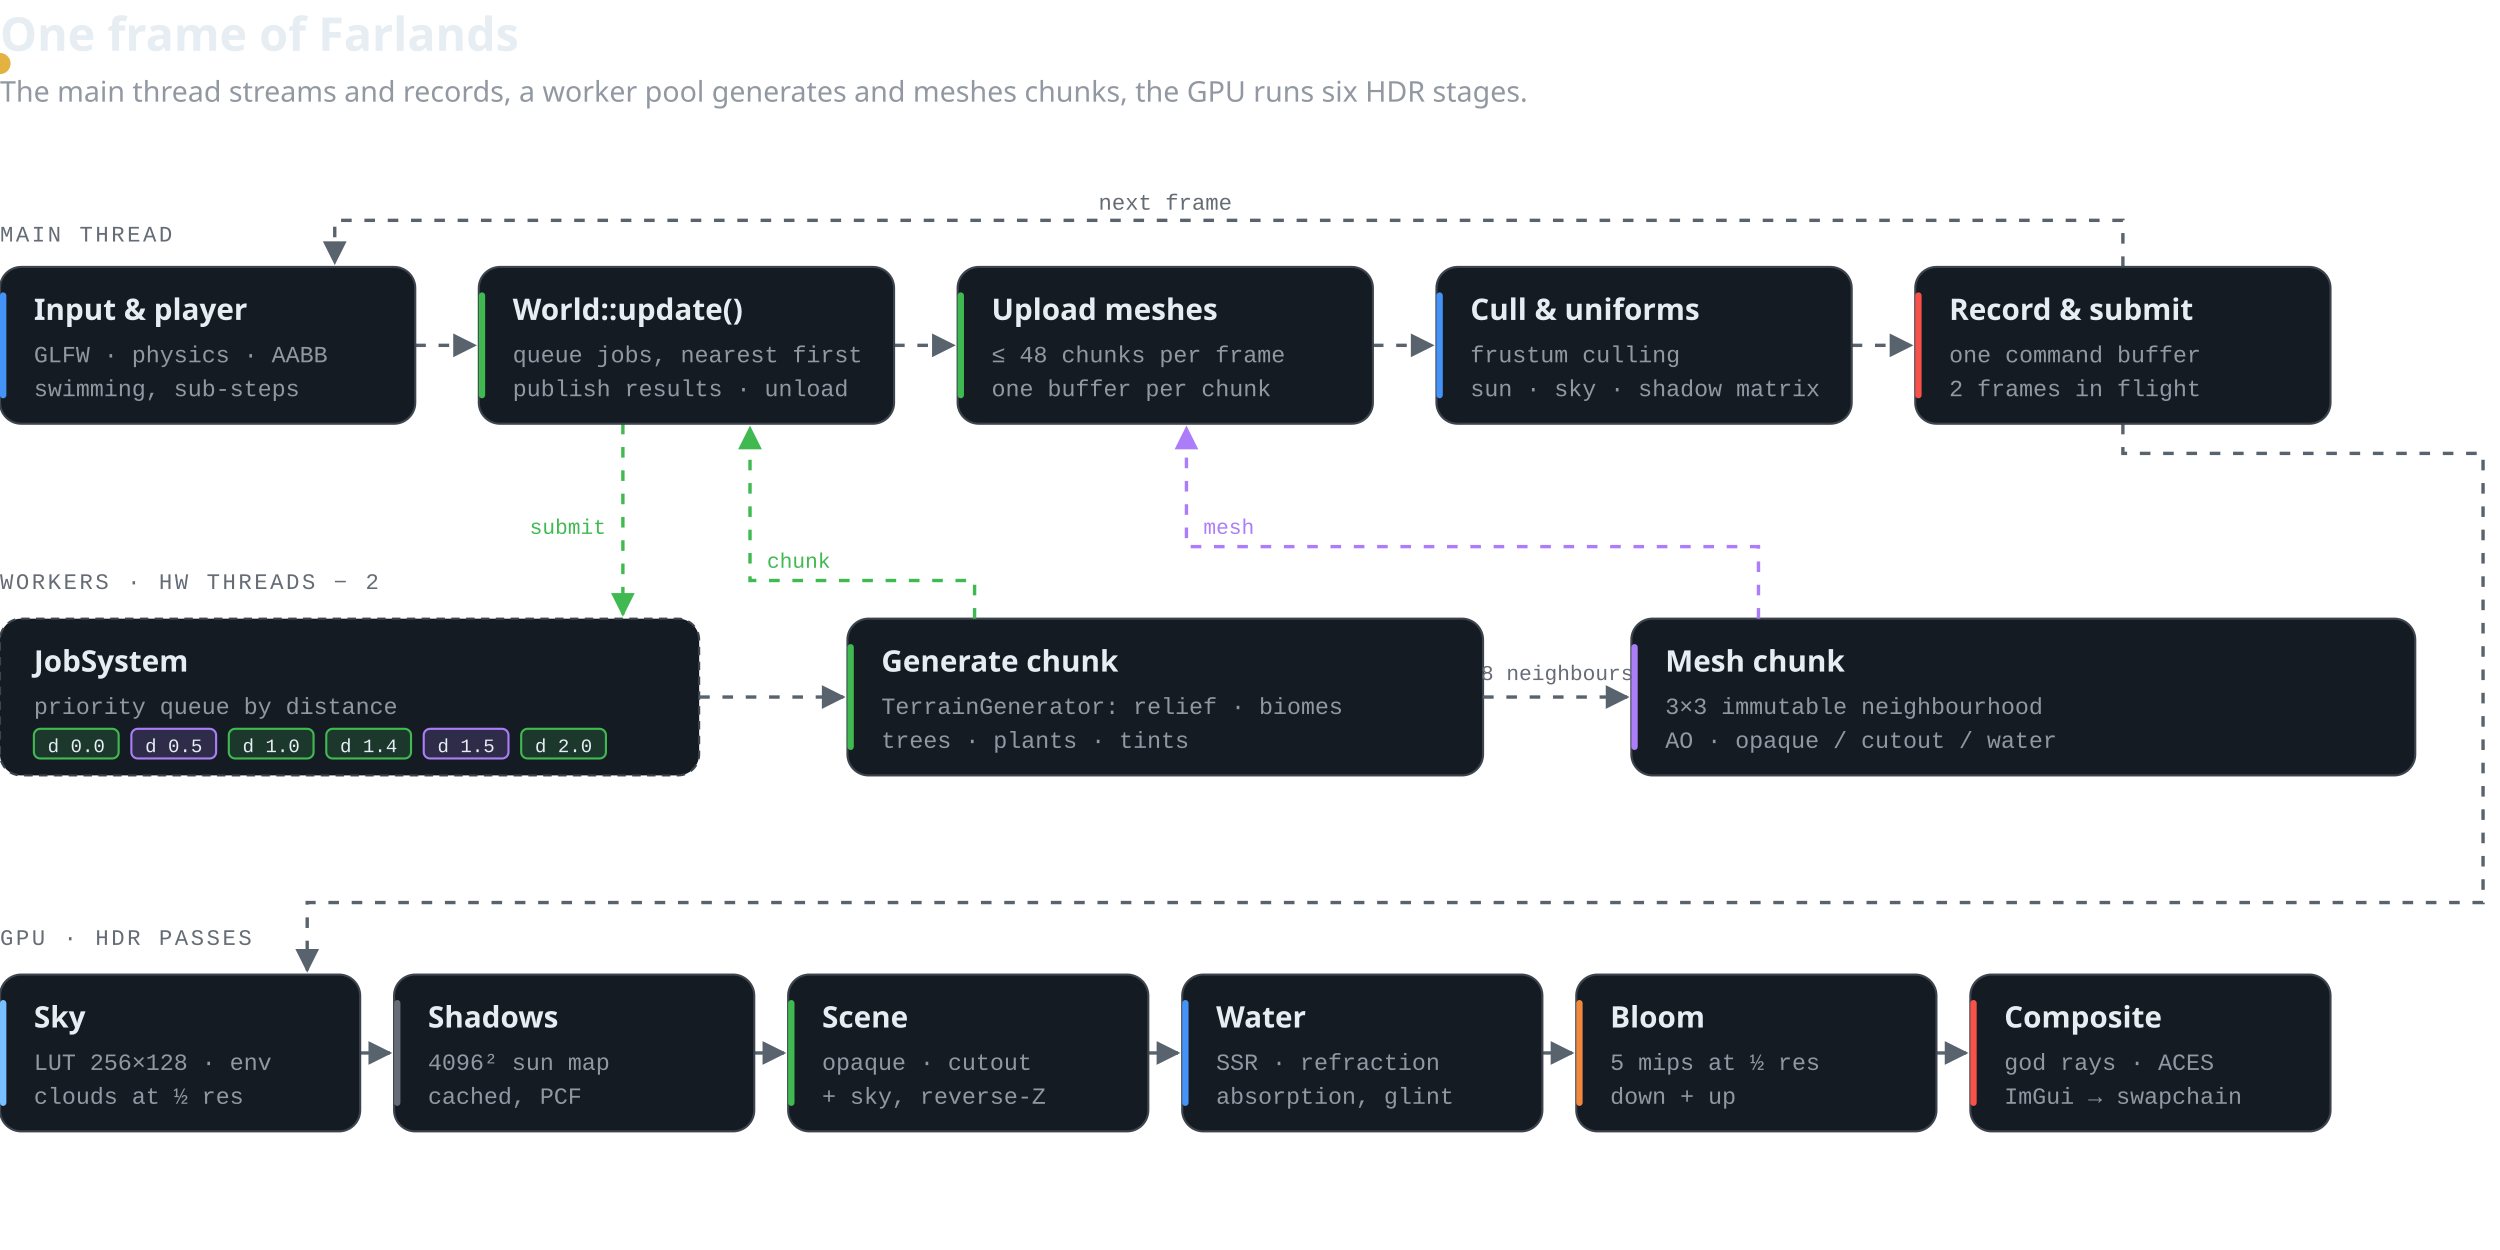
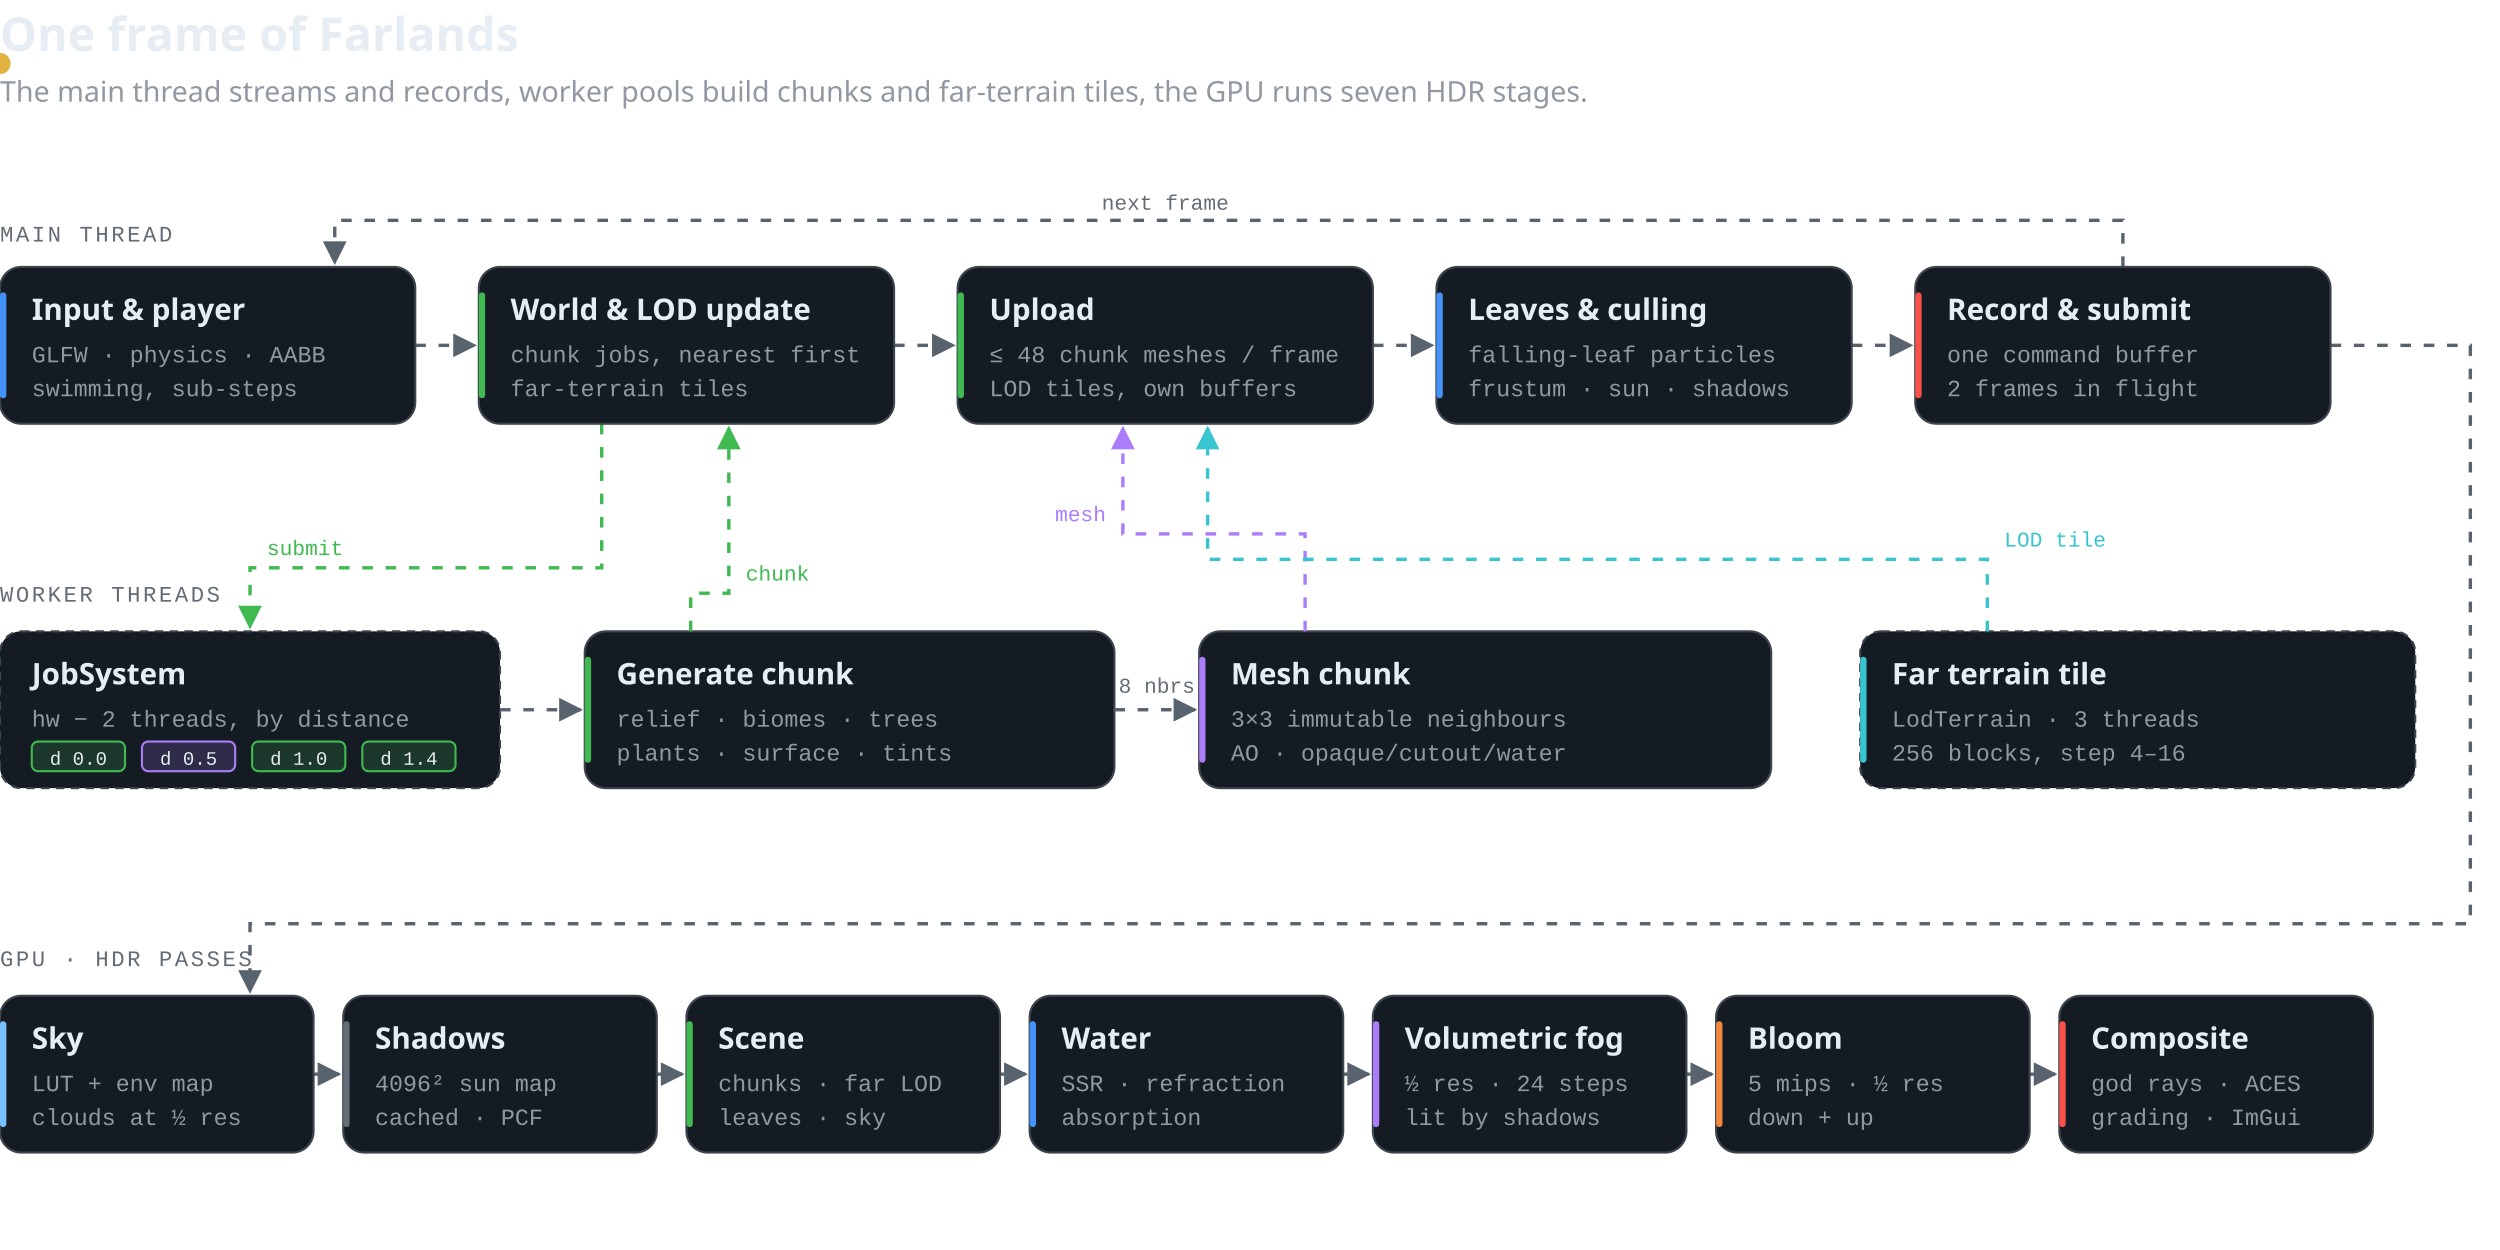
<svg xmlns="http://www.w3.org/2000/svg" viewBox="0 0 1180 590" width="1180" height="590" role="img" aria-labelledby="title desc">
  <style>
.sans{font-family:-apple-system,BlinkMacSystemFont,'Segoe UI','Noto Sans',Helvetica,Arial,sans-serif}
.mono{font-family:ui-monospace,SFMono-Regular,'SF Mono',Menlo,Consolas,'Liberation Mono',monospace}
.h1{font-size:22px;font-weight:700;fill:#e6edf3}
.sub{font-size:13.5px;fill:#9198a1}
.lbl{font-size:13px;fill:#e6edf3}
.small{font-size:11.5px;fill:#9198a1}
@media (prefers-reduced-motion: reduce){*{animation:none!important}}

.flow{stroke-dasharray:5 6;animation:dash 1s linear infinite}
@keyframes dash{from{stroke-dashoffset:22}to{stroke-dashoffset:0}}
.hl{animation:hl 5s ease-out infinite}
.hlw{animation:hl 2s ease-out infinite}
@keyframes hl{0%{stroke:#e3b341;stroke-width:2}16%,100%{stroke:#3d444d;stroke-width:1}}
.job{animation:job 3s linear infinite}
- @keyframes job{0%{transform:translateX(0);opacity:0}12%{opacity:1}85%{opacity:1}100%{transform:translateX(46px);opacity:0}}
+ @keyframes job{0%{transform:translateX(0);opacity:0}12%{opacity:1}85%{opacity:1}100%{transform:translateX(52px);opacity:0}}
</style>
  <defs>
    <marker id="ah0" viewBox="0 0 10 10" refX="9" refY="5" markerWidth="7" markerHeight="7" orient="auto-start-reverse">
      <path d="M0,0 L10,5 L0,10 z" fill="#59636e" />
    </marker>
    <marker id="ah1" viewBox="0 0 10 10" refX="9" refY="5" markerWidth="7" markerHeight="7" orient="auto-start-reverse">
      <path d="M0,0 L10,5 L0,10 z" fill="#3fb950" />
    </marker>
    <marker id="ah2" viewBox="0 0 10 10" refX="9" refY="5" markerWidth="7" markerHeight="7" orient="auto-start-reverse">
      <path d="M0,0 L10,5 L0,10 z" fill="#ab7df8" />
    </marker>
+     <marker id="ah3" viewBox="0 0 10 10" refX="9" refY="5" markerWidth="7" markerHeight="7" orient="auto-start-reverse">
+       <path d="M0,0 L10,5 L0,10 z" fill="#39c5cf" />
+     </marker>
  </defs>
  <text x="0" y="24" class="sans h1">One frame of Farlands</text>
-   <text x="0" y="48" class="sans sub">The main thread streams and records, a worker pool generates and meshes chunks, the GPU runs six HDR stages.</text>
+   <text x="0" y="48" class="sans sub">The main thread streams and records, worker pools build chunks and far-terrain tiles, the GPU runs seven HDR stages.</text>
  <g transform="translate(0 30)">
    <text x="0" y="84" class="mono" font-size="10.5" letter-spacing="1.2" fill="#656c76">MAIN THREAD</text>
    <path d="M1002.0,96 V74 H158.0 V94" fill="none" stroke="#59636e" stroke-width="1.6" class="flow" marker-end="url(#ah0)" />
-     <text x="550.0" y="69" text-anchor="middle" class="mono" font-size="10.5" fill="#656c76">next frame</text>
+     <text x="550.0" y="69" text-anchor="middle" class="mono" font-size="10" fill="#656c76">next frame</text>
    <path d="M196,133.0 H224" fill="none" stroke="#59636e" stroke-width="1.6" class="flow" marker-end="url(#ah0)" />
    <path d="M422,133.0 H450" fill="none" stroke="#59636e" stroke-width="1.6" class="flow" marker-end="url(#ah0)" />
    <path d="M648,133.0 H676" fill="none" stroke="#59636e" stroke-width="1.6" class="flow" marker-end="url(#ah0)" />
    <path d="M874,133.0 H902" fill="none" stroke="#59636e" stroke-width="1.6" class="flow" marker-end="url(#ah0)" />
-     <text x="0" y="248" class="mono" font-size="10.5" letter-spacing="1.2" fill="#656c76">WORKERS · HW THREADS − 2</text>
-     <rect x="0" y="262" width="330" height="74" rx="10" fill="#151b23" stroke="#3d444d" stroke-dasharray="4 3" />
-     <text x="16" y="287" class="sans" font-size="14" font-weight="700" fill="#e6edf3">JobSystem</text>
-     <text x="16" y="307" class="mono" font-size="11" fill="#9198a1">priority queue by distance</text>
-     <g class="job" style="animation-delay:0.0s">
-       <rect x="16" y="314" width="40" height="14" rx="3" fill="#3fb950" fill-opacity=".18" stroke="#3fb950" />
-       <text x="36" y="325" text-anchor="middle" class="mono" font-size="9" fill="#e6edf3">d 0.0</text>
+     <text x="0" y="254" class="mono" font-size="10.5" letter-spacing="1.2" fill="#656c76">WORKER THREADS</text>
+     <rect x="0" y="268" width="236" height="74" rx="10" fill="#151b23" stroke="#3d444d" stroke-dasharray="4 3" />
+     <text x="15" y="293" class="sans" font-size="14" font-weight="700" fill="#e6edf3">JobSystem</text>
+     <text x="15" y="313" class="mono" font-size="11" fill="#9198a1">hw − 2 threads, by distance</text>
+     <g class="job" style="animation-delay:0.00s">
+       <rect x="15" y="320" width="44" height="14" rx="3" fill="#3fb950" fill-opacity=".18" stroke="#3fb950" />
+       <text x="37" y="331" text-anchor="middle" class="mono" font-size="9" fill="#e6edf3">d 0.0</text>
    </g>
-     <g class="job" style="animation-delay:-0.5s">
-       <rect x="62" y="314" width="40" height="14" rx="3" fill="#ab7df8" fill-opacity=".18" stroke="#ab7df8" />
-       <text x="82" y="325" text-anchor="middle" class="mono" font-size="9" fill="#e6edf3">d 0.5</text>
+     <g class="job" style="animation-delay:-0.75s">
+       <rect x="67" y="320" width="44" height="14" rx="3" fill="#ab7df8" fill-opacity=".18" stroke="#ab7df8" />
+       <text x="89" y="331" text-anchor="middle" class="mono" font-size="9" fill="#e6edf3">d 0.5</text>
    </g>
-     <g class="job" style="animation-delay:-1.0s">
-       <rect x="108" y="314" width="40" height="14" rx="3" fill="#3fb950" fill-opacity=".18" stroke="#3fb950" />
-       <text x="128" y="325" text-anchor="middle" class="mono" font-size="9" fill="#e6edf3">d 1.0</text>
+     <g class="job" style="animation-delay:-1.50s">
+       <rect x="119" y="320" width="44" height="14" rx="3" fill="#3fb950" fill-opacity=".18" stroke="#3fb950" />
+       <text x="141" y="331" text-anchor="middle" class="mono" font-size="9" fill="#e6edf3">d 1.0</text>
    </g>
-     <g class="job" style="animation-delay:-1.5s">
-       <rect x="154" y="314" width="40" height="14" rx="3" fill="#3fb950" fill-opacity=".18" stroke="#3fb950" />
-       <text x="174" y="325" text-anchor="middle" class="mono" font-size="9" fill="#e6edf3">d 1.4</text>
+     <g class="job" style="animation-delay:-2.25s">
+       <rect x="171" y="320" width="44" height="14" rx="3" fill="#3fb950" fill-opacity=".18" stroke="#3fb950" />
+       <text x="193" y="331" text-anchor="middle" class="mono" font-size="9" fill="#e6edf3">d 1.4</text>
    </g>
-     <g class="job" style="animation-delay:-2.0s">
-       <rect x="200" y="314" width="40" height="14" rx="3" fill="#ab7df8" fill-opacity=".18" stroke="#ab7df8" />
-       <text x="220" y="325" text-anchor="middle" class="mono" font-size="9" fill="#e6edf3">d 1.5</text>
-     </g>
-     <g class="job" style="animation-delay:-2.5s">
-       <rect x="246" y="314" width="40" height="14" rx="3" fill="#3fb950" fill-opacity=".18" stroke="#3fb950" />
-       <text x="266" y="325" text-anchor="middle" class="mono" font-size="9" fill="#e6edf3">d 2.0</text>
-     </g>
-     <rect x="400" y="262" width="300" height="74" rx="10" fill="#151b23" stroke="#3d444d" class="hlw" style="animation-delay:0.60s" />
-     <rect x="400" y="274" width="3" height="50" rx="1.5" fill="#3fb950" />
-     <text x="416" y="287" class="sans" font-size="14" font-weight="700" fill="#e6edf3">Generate chunk</text>
-     <text x="416" y="307" class="mono" font-size="11" fill="#9198a1">TerrainGenerator: relief · biomes</text>
-     <text x="416" y="323" class="mono" font-size="11" fill="#9198a1">trees · plants · tints</text>
-     <rect x="770" y="262" width="370" height="74" rx="10" fill="#151b23" stroke="#3d444d" class="hlw" style="animation-delay:1.60s" />
-     <rect x="770" y="274" width="3" height="50" rx="1.5" fill="#ab7df8" />
-     <text x="786" y="287" class="sans" font-size="14" font-weight="700" fill="#e6edf3">Mesh chunk</text>
-     <text x="786" y="307" class="mono" font-size="11" fill="#9198a1">3×3 immutable neighbourhood</text>
-     <text x="786" y="323" class="mono" font-size="11" fill="#9198a1">AO · opaque / cutout / water</text>
-     <path d="M330,299.0 H398" fill="none" stroke="#59636e" stroke-width="1.6" class="flow" marker-end="url(#ah0)" />
-     <path d="M700,299.0 H768" fill="none" stroke="#59636e" stroke-width="1.6" class="flow" marker-end="url(#ah0)" />
-     <text x="735.0" y="291.0" text-anchor="middle" class="mono" font-size="10" fill="#656c76">8 neighbours</text>
-     <path d="M294.0,170 V260" fill="none" stroke="#3fb950" stroke-width="1.6" class="flow c" marker-end="url(#ah1)" />
-     <text x="286.0" y="222" text-anchor="end" class="mono" font-size="10" fill="#3fb950">submit</text>
-     <path d="M460,262 V244 H354.0 V172" fill="none" stroke="#3fb950" stroke-width="1.6" class="flow c" marker-end="url(#ah1)" />
-     <text x="362.0" y="238" class="mono" font-size="10" fill="#3fb950">chunk</text>
-     <path d="M830,262 V228 H560.0 V172" fill="none" stroke="#ab7df8" stroke-width="1.6" class="flow c" marker-end="url(#ah2)" />
-     <text x="568.0" y="222" class="mono" font-size="10" fill="#ab7df8">mesh</text>
-     <text x="0" y="416" class="mono" font-size="10.5" letter-spacing="1.2" fill="#656c76">GPU · HDR PASSES</text>
-     <path d="M1002.0,170 V184 H1172 V396 H145 V428" fill="none" stroke="#59636e" stroke-width="1.6" class="flow" marker-end="url(#ah0)" />
-     <path d="M170,467.0 H184" fill="none" stroke="#59636e" stroke-width="1.6" class="flow" marker-end="url(#ah0)" />
-     <path d="M356,467.0 H370" fill="none" stroke="#59636e" stroke-width="1.6" class="flow" marker-end="url(#ah0)" />
-     <path d="M542,467.0 H556" fill="none" stroke="#59636e" stroke-width="1.6" class="flow" marker-end="url(#ah0)" />
-     <path d="M728,467.0 H742" fill="none" stroke="#59636e" stroke-width="1.6" class="flow" marker-end="url(#ah0)" />
-     <path d="M914,467.0 H928" fill="none" stroke="#59636e" stroke-width="1.6" class="flow" marker-end="url(#ah0)" />
+     <rect x="276" y="268" width="250" height="74" rx="10" fill="#151b23" stroke="#3d444d" class="hlw" style="animation-delay:0.30s" />
+     <rect x="276" y="280" width="3" height="50" rx="1.5" fill="#3fb950" />
+     <text x="291" y="293" class="sans" font-size="14" font-weight="700" fill="#e6edf3">Generate chunk</text>
+     <text x="291" y="313" class="mono" font-size="11" fill="#9198a1">relief · biomes · trees</text>
+     <text x="291" y="329" class="mono" font-size="11" fill="#9198a1">plants · surface · tints</text>
+     <rect x="566" y="268" width="270" height="74" rx="10" fill="#151b23" stroke="#3d444d" class="hlw" style="animation-delay:1.30s" />
+     <rect x="566" y="280" width="3" height="50" rx="1.5" fill="#ab7df8" />
+     <text x="581" y="293" class="sans" font-size="14" font-weight="700" fill="#e6edf3">Mesh chunk</text>
+     <text x="581" y="313" class="mono" font-size="11" fill="#9198a1">3×3 immutable neighbours</text>
+     <text x="581" y="329" class="mono" font-size="11" fill="#9198a1">AO · opaque/cutout/water</text>
+     <rect x="878" y="268" width="262" height="74" rx="10" fill="#151b23" stroke="#3d444d" class="hlw" style="animation-delay:0.80s" stroke-dasharray="4 3" />
+     <rect x="878" y="280" width="3" height="50" rx="1.5" fill="#39c5cf" />
+     <text x="893" y="293" class="sans" font-size="14" font-weight="700" fill="#e6edf3">Far terrain tile</text>
+     <text x="893" y="313" class="mono" font-size="11" fill="#9198a1">LodTerrain · 3 threads</text>
+     <text x="893" y="329" class="mono" font-size="11" fill="#9198a1">256 blocks, step 4–16</text>
+     <path d="M236,305.0 H274" fill="none" stroke="#59636e" stroke-width="1.6" class="flow" marker-end="url(#ah0)" />
+     <path d="M526,305.0 H564" fill="none" stroke="#59636e" stroke-width="1.6" class="flow" marker-end="url(#ah0)" />
+     <text x="546.0" y="297.0" text-anchor="middle" class="mono" font-size="10" fill="#656c76">8 nbrs</text>
+     <path d="M284.0,170 V238 H118.0 V266" fill="none" stroke="#3fb950" stroke-width="1.6" class="flow c" marker-end="url(#ah1)" />
+     <text x="126.0" y="232" text-anchor="start" class="mono" font-size="10" fill="#3fb950">submit</text>
+     <path d="M326,268 V250 H344.0 V172" fill="none" stroke="#3fb950" stroke-width="1.6" class="flow c" marker-end="url(#ah1)" />
+     <text x="352.0" y="244" text-anchor="start" class="mono" font-size="10" fill="#3fb950">chunk</text>
+     <path d="M616,268 V222 H530.0 V172" fill="none" stroke="#ab7df8" stroke-width="1.6" class="flow c" marker-end="url(#ah2)" />
+     <text x="522.0" y="216" text-anchor="end" class="mono" font-size="10" fill="#ab7df8">mesh</text>
+     <path d="M938,268 V234 H570.0 V172" fill="none" stroke="#39c5cf" stroke-width="1.6" class="flow c" marker-end="url(#ah3)" />
+     <text x="946" y="228" text-anchor="start" class="mono" font-size="10" fill="#39c5cf">LOD tile</text>
+     <text x="0" y="426" class="mono" font-size="10.5" letter-spacing="1.2" fill="#656c76">GPU · HDR PASSES</text>
+     <path d="M1100,133.0 H1166 V406 H118 V438" fill="none" stroke="#59636e" stroke-width="1.6" class="flow" marker-end="url(#ah0)" />
+     <path d="M148,477.0 H160" fill="none" stroke="#59636e" stroke-width="1.6" class="flow" marker-end="url(#ah0)" />
+     <path d="M310,477.0 H322" fill="none" stroke="#59636e" stroke-width="1.6" class="flow" marker-end="url(#ah0)" />
+     <path d="M472,477.0 H484" fill="none" stroke="#59636e" stroke-width="1.6" class="flow" marker-end="url(#ah0)" />
+     <path d="M634,477.0 H646" fill="none" stroke="#59636e" stroke-width="1.6" class="flow" marker-end="url(#ah0)" />
+     <path d="M796,477.0 H808" fill="none" stroke="#59636e" stroke-width="1.6" class="flow" marker-end="url(#ah0)" />
+     <path d="M958,477.0 H970" fill="none" stroke="#59636e" stroke-width="1.6" class="flow" marker-end="url(#ah0)" />
    <circle r="5" fill="#e3b341">
      <animateMotion dur="5s" repeatCount="indefinite" path="M98.0,133.0 H1002.0 V74 H98.0 Z" />
    </circle>
    <circle r="4.5" fill="#79c0ff" opacity="0">
-       <animateMotion dur="5s" repeatCount="indefinite" path="M85.0,467.0 H1015.0" keyPoints="0;0;1;1" keyTimes="0;.42;.95;1" calcMode="linear" />
+       <animateMotion dur="5s" repeatCount="indefinite" path="M74.0,477.0 H1046.0" keyPoints="0;0;1;1" keyTimes="0;.42;.95;1" calcMode="linear" />
      <animate attributeName="opacity" dur="5s" repeatCount="indefinite" values="0;0;1;1;0" keyTimes="0;.41;.43;.94;1" />
    </circle>
    <rect x="0" y="96" width="196" height="74" rx="10" fill="#151b23" stroke="#3d444d" class="hl" style="animation-delay:-0.15s" />
    <rect x="0" y="108" width="3" height="50" rx="1.5" fill="#4493f8" />
-     <text x="16" y="121" class="sans" font-size="14" font-weight="700" fill="#e6edf3">Input &amp; player</text>
-     <text x="16" y="141" class="mono" font-size="11" fill="#9198a1">GLFW · physics · AABB</text>
-     <text x="16" y="157" class="mono" font-size="11" fill="#9198a1">swimming, sub-steps</text>
+     <text x="15" y="121" class="sans" font-size="14" font-weight="700" fill="#e6edf3">Input &amp; player</text>
+     <text x="15" y="141" class="mono" font-size="11" fill="#9198a1">GLFW · physics · AABB</text>
+     <text x="15" y="157" class="mono" font-size="11" fill="#9198a1">swimming, sub-steps</text>
    <rect x="226" y="96" width="196" height="74" rx="10" fill="#151b23" stroke="#3d444d" class="hl" style="animation-delay:0.44s" />
    <rect x="226" y="108" width="3" height="50" rx="1.5" fill="#3fb950" />
-     <text x="242" y="121" class="sans" font-size="14" font-weight="700" fill="#e6edf3">World::update()</text>
-     <text x="242" y="141" class="mono" font-size="11" fill="#9198a1">queue jobs, nearest first</text>
-     <text x="242" y="157" class="mono" font-size="11" fill="#9198a1">publish results · unload</text>
+     <text x="241" y="121" class="sans" font-size="14" font-weight="700" fill="#e6edf3">World &amp; LOD update</text>
+     <text x="241" y="141" class="mono" font-size="11" fill="#9198a1">chunk jobs, nearest first</text>
+     <text x="241" y="157" class="mono" font-size="11" fill="#9198a1">far-terrain tiles</text>
    <rect x="452" y="96" width="196" height="74" rx="10" fill="#151b23" stroke="#3d444d" class="hl" style="animation-delay:1.02s" />
    <rect x="452" y="108" width="3" height="50" rx="1.5" fill="#3fb950" />
-     <text x="468" y="121" class="sans" font-size="14" font-weight="700" fill="#e6edf3">Upload meshes</text>
-     <text x="468" y="141" class="mono" font-size="11" fill="#9198a1">≤ 48 chunks per frame</text>
-     <text x="468" y="157" class="mono" font-size="11" fill="#9198a1">one buffer per chunk</text>
+     <text x="467" y="121" class="sans" font-size="14" font-weight="700" fill="#e6edf3">Upload</text>
+     <text x="467" y="141" class="mono" font-size="11" fill="#9198a1">≤ 48 chunk meshes / frame</text>
+     <text x="467" y="157" class="mono" font-size="11" fill="#9198a1">LOD tiles, own buffers</text>
    <rect x="678" y="96" width="196" height="74" rx="10" fill="#151b23" stroke="#3d444d" class="hl" style="animation-delay:1.61s" />
    <rect x="678" y="108" width="3" height="50" rx="1.5" fill="#4493f8" />
-     <text x="694" y="121" class="sans" font-size="14" font-weight="700" fill="#e6edf3">Cull &amp; uniforms</text>
-     <text x="694" y="141" class="mono" font-size="11" fill="#9198a1">frustum culling</text>
-     <text x="694" y="157" class="mono" font-size="11" fill="#9198a1">sun · sky · shadow matrix</text>
+     <text x="693" y="121" class="sans" font-size="14" font-weight="700" fill="#e6edf3">Leaves &amp; culling</text>
+     <text x="693" y="141" class="mono" font-size="11" fill="#9198a1">falling-leaf particles</text>
+     <text x="693" y="157" class="mono" font-size="11" fill="#9198a1">frustum · sun · shadows</text>
    <rect x="904" y="96" width="196" height="74" rx="10" fill="#151b23" stroke="#3d444d" class="hl" style="animation-delay:2.20s" />
    <rect x="904" y="108" width="3" height="50" rx="1.5" fill="#f85149" />
-     <text x="920" y="121" class="sans" font-size="14" font-weight="700" fill="#e6edf3">Record &amp; submit</text>
-     <text x="920" y="141" class="mono" font-size="11" fill="#9198a1">one command buffer</text>
-     <text x="920" y="157" class="mono" font-size="11" fill="#9198a1">2 frames in flight</text>
-     <rect x="0" y="430" width="170" height="74" rx="10" fill="#151b23" stroke="#3d444d" class="hl" style="animation-delay:2.10s" />
-     <rect x="0" y="442" width="3" height="50" rx="1.5" fill="#79c0ff" />
-     <text x="16" y="455" class="sans" font-size="14" font-weight="700" fill="#e6edf3">Sky</text>
-     <text x="16" y="475" class="mono" font-size="11" fill="#9198a1">LUT 256×128 · env</text>
-     <text x="16" y="491" class="mono" font-size="11" fill="#9198a1">clouds at ½ res</text>
-     <rect x="186" y="430" width="170" height="74" rx="10" fill="#151b23" stroke="#3d444d" class="hl" style="animation-delay:2.63s" />
-     <rect x="186" y="442" width="3" height="50" rx="1.5" fill="#656c76" />
-     <text x="202" y="455" class="sans" font-size="14" font-weight="700" fill="#e6edf3">Shadows</text>
-     <text x="202" y="475" class="mono" font-size="11" fill="#9198a1">4096² sun map</text>
-     <text x="202" y="491" class="mono" font-size="11" fill="#9198a1">cached, PCF</text>
-     <rect x="372" y="430" width="170" height="74" rx="10" fill="#151b23" stroke="#3d444d" class="hl" style="animation-delay:3.16s" />
-     <rect x="372" y="442" width="3" height="50" rx="1.5" fill="#3fb950" />
-     <text x="388" y="455" class="sans" font-size="14" font-weight="700" fill="#e6edf3">Scene</text>
-     <text x="388" y="475" class="mono" font-size="11" fill="#9198a1">opaque · cutout</text>
-     <text x="388" y="491" class="mono" font-size="11" fill="#9198a1">+ sky, reverse-Z</text>
-     <rect x="558" y="430" width="170" height="74" rx="10" fill="#151b23" stroke="#3d444d" class="hl" style="animation-delay:3.69s" />
-     <rect x="558" y="442" width="3" height="50" rx="1.5" fill="#4493f8" />
-     <text x="574" y="455" class="sans" font-size="14" font-weight="700" fill="#e6edf3">Water</text>
-     <text x="574" y="475" class="mono" font-size="11" fill="#9198a1">SSR · refraction</text>
-     <text x="574" y="491" class="mono" font-size="11" fill="#9198a1">absorption, glint</text>
-     <rect x="744" y="430" width="170" height="74" rx="10" fill="#151b23" stroke="#3d444d" class="hl" style="animation-delay:4.22s" />
-     <rect x="744" y="442" width="3" height="50" rx="1.5" fill="#f0883e" />
-     <text x="760" y="455" class="sans" font-size="14" font-weight="700" fill="#e6edf3">Bloom</text>
-     <text x="760" y="475" class="mono" font-size="11" fill="#9198a1">5 mips at ½ res</text>
-     <text x="760" y="491" class="mono" font-size="11" fill="#9198a1">down + up</text>
-     <rect x="930" y="430" width="170" height="74" rx="10" fill="#151b23" stroke="#3d444d" class="hl" style="animation-delay:4.75s" />
-     <rect x="930" y="442" width="3" height="50" rx="1.5" fill="#f85149" />
-     <text x="946" y="455" class="sans" font-size="14" font-weight="700" fill="#e6edf3">Composite</text>
-     <text x="946" y="475" class="mono" font-size="11" fill="#9198a1">god rays · ACES</text>
-     <text x="946" y="491" class="mono" font-size="11" fill="#9198a1">ImGui → swapchain</text>
+     <text x="919" y="121" class="sans" font-size="14" font-weight="700" fill="#e6edf3">Record &amp; submit</text>
+     <text x="919" y="141" class="mono" font-size="11" fill="#9198a1">one command buffer</text>
+     <text x="919" y="157" class="mono" font-size="11" fill="#9198a1">2 frames in flight</text>
+     <rect x="0" y="440" width="148" height="74" rx="10" fill="#151b23" stroke="#3d444d" class="hl" style="animation-delay:2.10s" />
+     <rect x="0" y="452" width="3" height="50" rx="1.5" fill="#79c0ff" />
+     <text x="15" y="465" class="sans" font-size="14" font-weight="700" fill="#e6edf3">Sky</text>
+     <text x="15" y="485" class="mono" font-size="11" fill="#9198a1">LUT + env map</text>
+     <text x="15" y="501" class="mono" font-size="11" fill="#9198a1">clouds at ½ res</text>
+     <rect x="162" y="440" width="148" height="74" rx="10" fill="#151b23" stroke="#3d444d" class="hl" style="animation-delay:2.55s" />
+     <rect x="162" y="452" width="3" height="50" rx="1.5" fill="#656c76" />
+     <text x="177" y="465" class="sans" font-size="14" font-weight="700" fill="#e6edf3">Shadows</text>
+     <text x="177" y="485" class="mono" font-size="11" fill="#9198a1">4096² sun map</text>
+     <text x="177" y="501" class="mono" font-size="11" fill="#9198a1">cached · PCF</text>
+     <rect x="324" y="440" width="148" height="74" rx="10" fill="#151b23" stroke="#3d444d" class="hl" style="animation-delay:3.00s" />
+     <rect x="324" y="452" width="3" height="50" rx="1.5" fill="#3fb950" />
+     <text x="339" y="465" class="sans" font-size="14" font-weight="700" fill="#e6edf3">Scene</text>
+     <text x="339" y="485" class="mono" font-size="11" fill="#9198a1">chunks · far LOD</text>
+     <text x="339" y="501" class="mono" font-size="11" fill="#9198a1">leaves · sky</text>
+     <rect x="486" y="440" width="148" height="74" rx="10" fill="#151b23" stroke="#3d444d" class="hl" style="animation-delay:3.45s" />
+     <rect x="486" y="452" width="3" height="50" rx="1.5" fill="#4493f8" />
+     <text x="501" y="465" class="sans" font-size="14" font-weight="700" fill="#e6edf3">Water</text>
+     <text x="501" y="485" class="mono" font-size="11" fill="#9198a1">SSR · refraction</text>
+     <text x="501" y="501" class="mono" font-size="11" fill="#9198a1">absorption</text>
+     <rect x="648" y="440" width="148" height="74" rx="10" fill="#151b23" stroke="#3d444d" class="hl" style="animation-delay:3.90s" />
+     <rect x="648" y="452" width="3" height="50" rx="1.5" fill="#ab7df8" />
+     <text x="663" y="465" class="sans" font-size="14" font-weight="700" fill="#e6edf3">Volumetric fog</text>
+     <text x="663" y="485" class="mono" font-size="11" fill="#9198a1">½ res · 24 steps</text>
+     <text x="663" y="501" class="mono" font-size="11" fill="#9198a1">lit by shadows</text>
+     <rect x="810" y="440" width="148" height="74" rx="10" fill="#151b23" stroke="#3d444d" class="hl" style="animation-delay:4.35s" />
+     <rect x="810" y="452" width="3" height="50" rx="1.5" fill="#f0883e" />
+     <text x="825" y="465" class="sans" font-size="14" font-weight="700" fill="#e6edf3">Bloom</text>
+     <text x="825" y="485" class="mono" font-size="11" fill="#9198a1">5 mips · ½ res</text>
+     <text x="825" y="501" class="mono" font-size="11" fill="#9198a1">down + up</text>
+     <rect x="972" y="440" width="148" height="74" rx="10" fill="#151b23" stroke="#3d444d" class="hl" style="animation-delay:4.80s" />
+     <rect x="972" y="452" width="3" height="50" rx="1.5" fill="#f85149" />
+     <text x="987" y="465" class="sans" font-size="14" font-weight="700" fill="#e6edf3">Composite</text>
+     <text x="987" y="485" class="mono" font-size="11" fill="#9198a1">god rays · ACES</text>
+     <text x="987" y="501" class="mono" font-size="11" fill="#9198a1">grading · ImGui</text>
  </g>
</svg>
